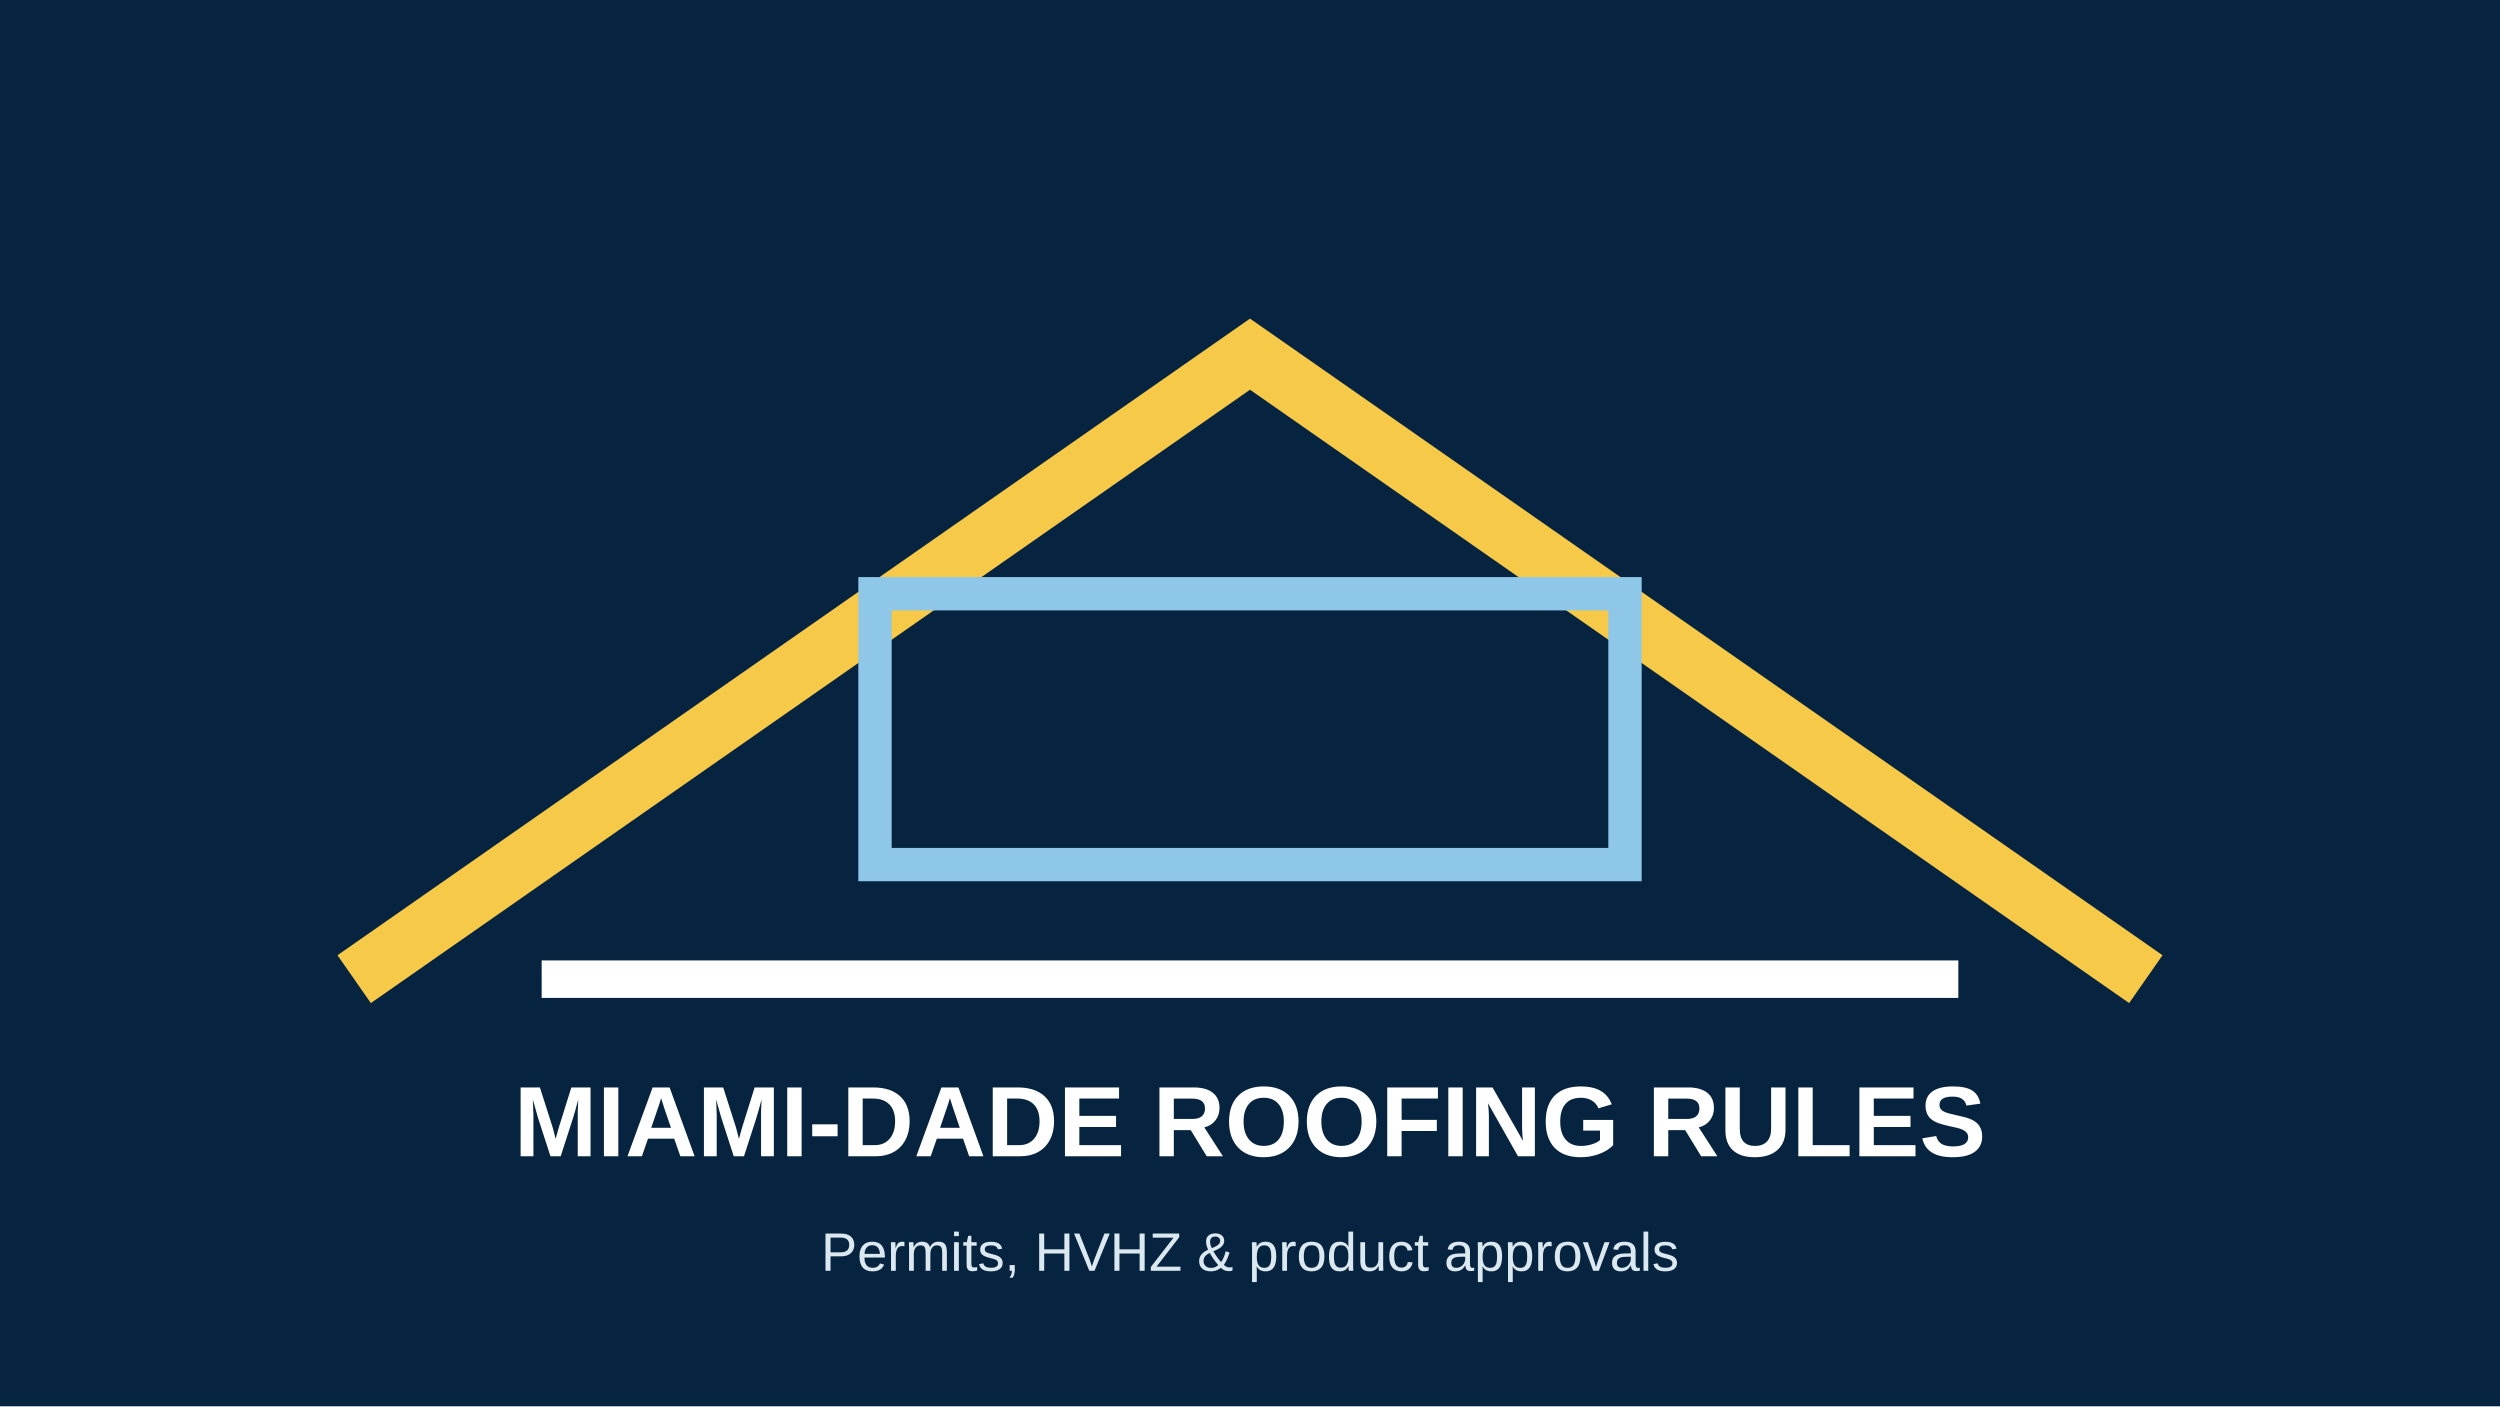
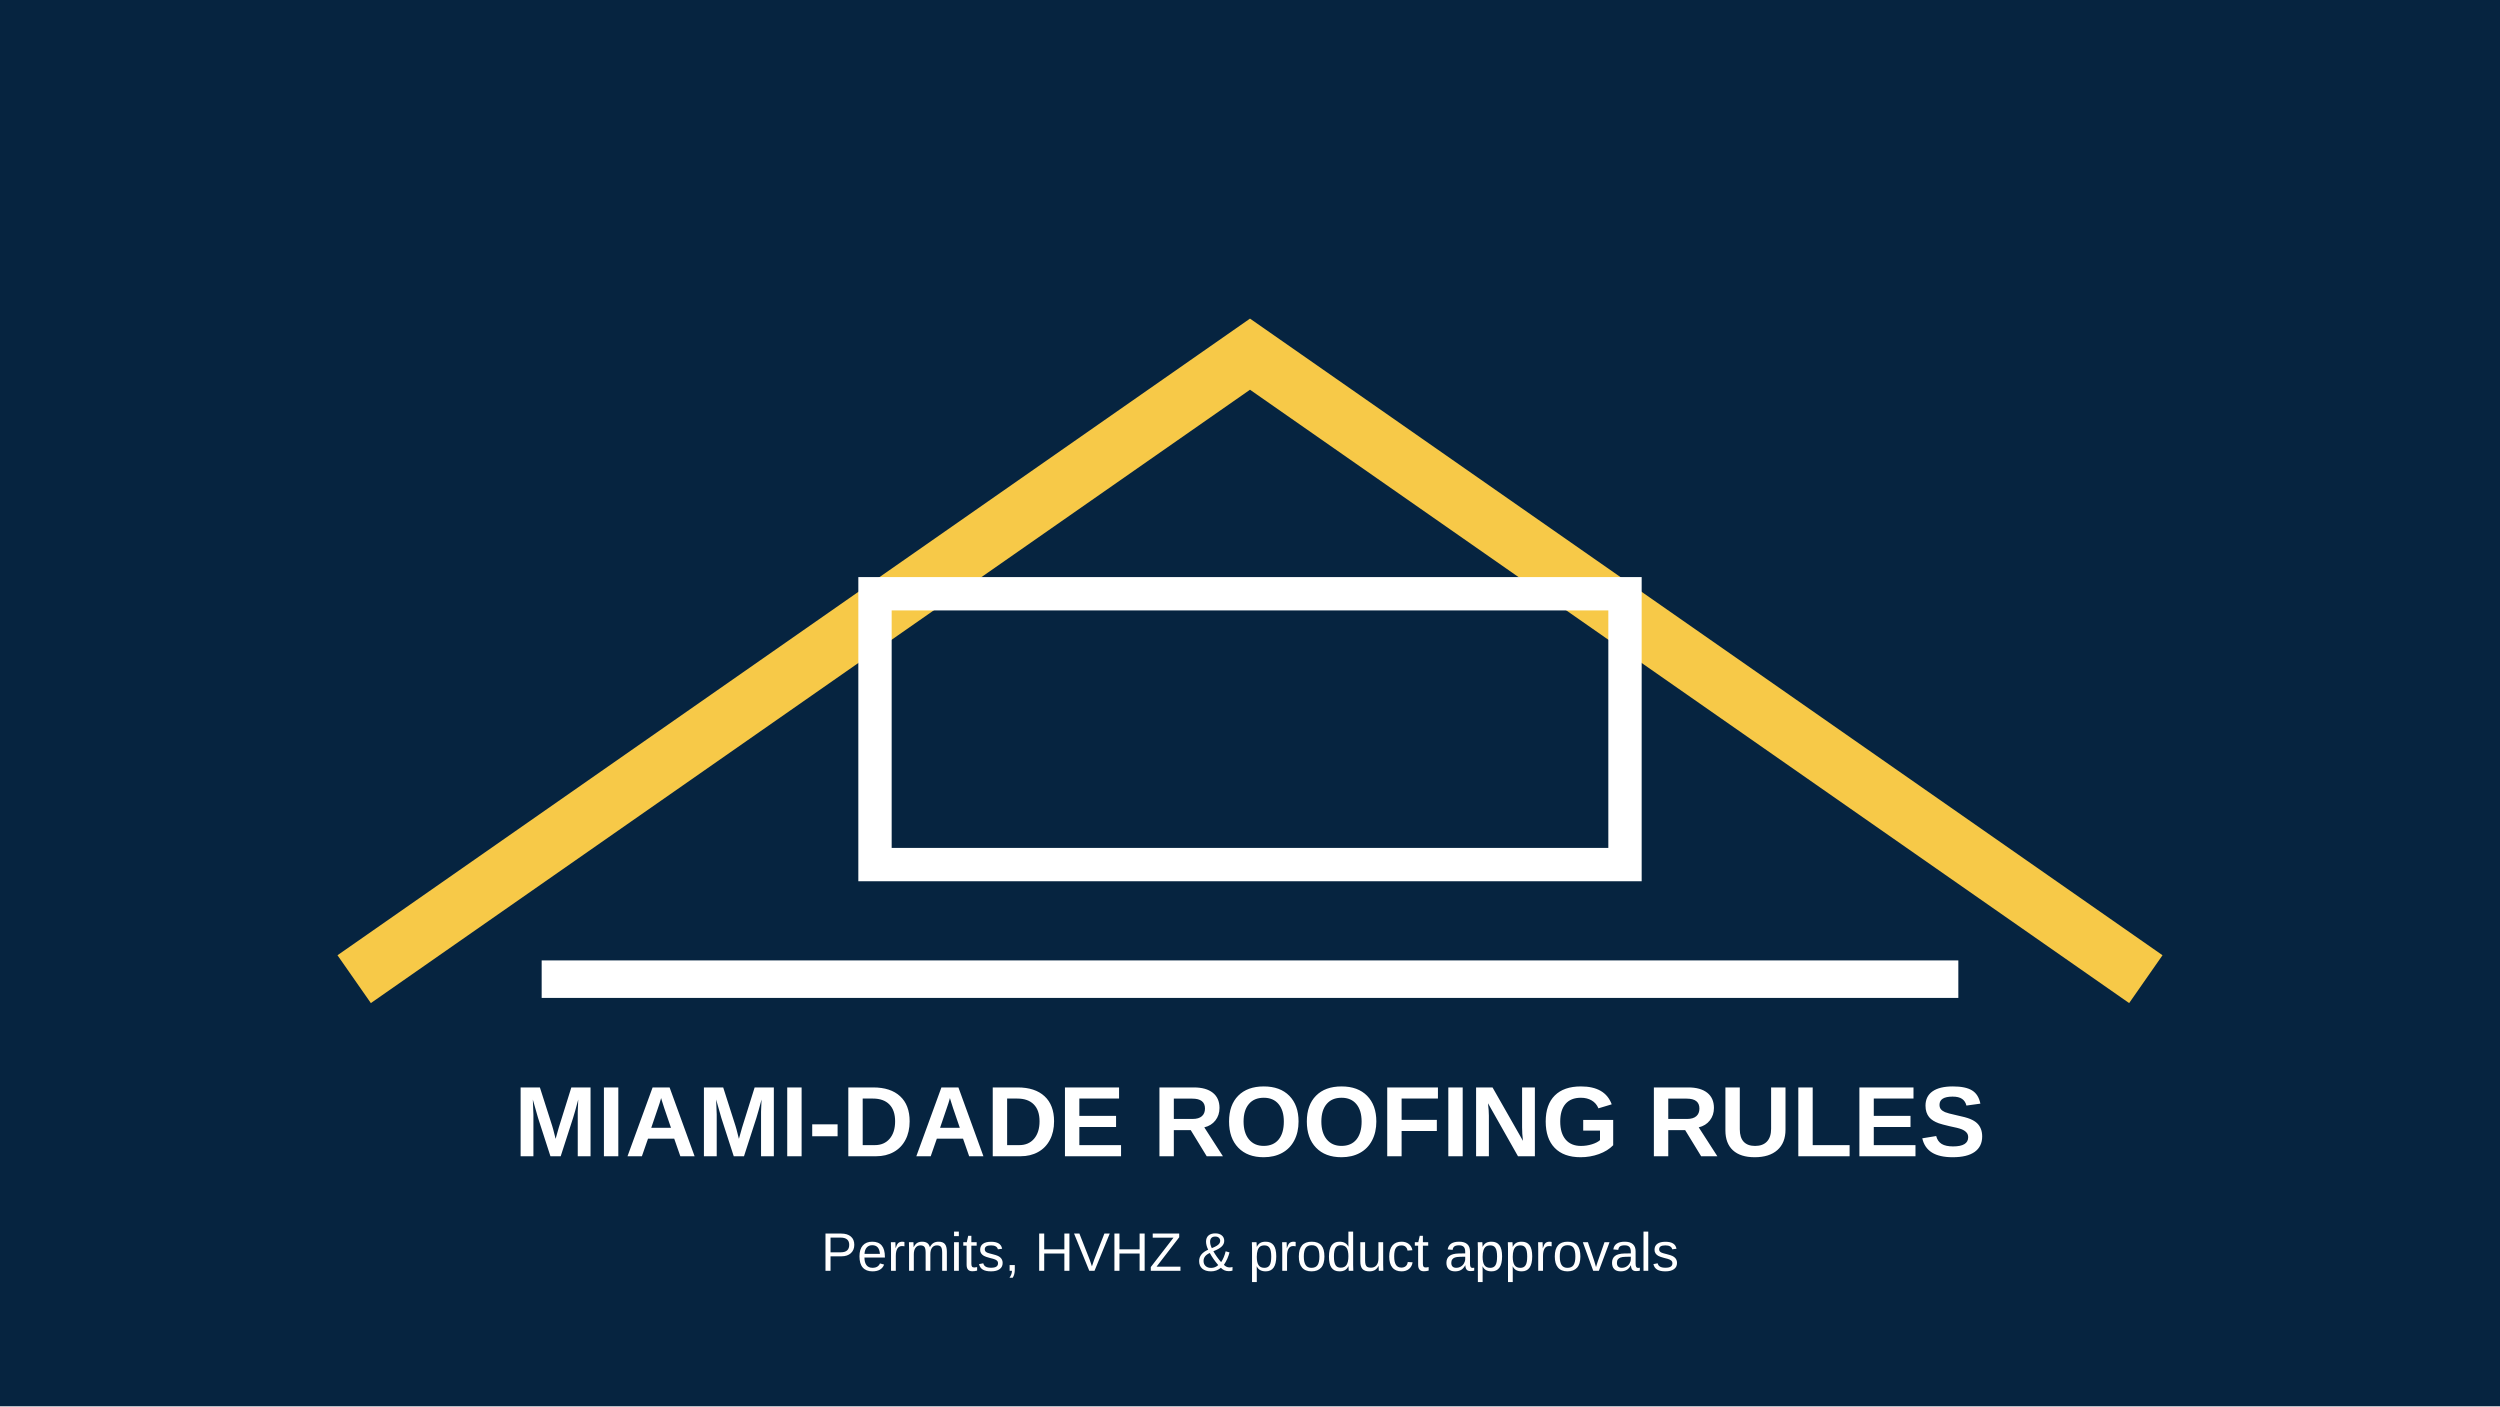
<svg xmlns="http://www.w3.org/2000/svg" viewBox="0 0 1200 675">
  <rect width="1200" height="675" fill="#062440" />
  <path d="M170 470 600 170l430 300" fill="none" stroke="#f7c948" stroke-width="28" />
  <path d="M260 470h680" stroke="#fff" stroke-width="18" />
-   <path d="M420 285h360v130H420z" fill="none" stroke="#8fc7e8" stroke-width="16" />
+   <path d="M420 285h360v130H420z" fill="none" stroke="#fff" stroke-width="16" />
  <text x="600" y="555" fill="#fff" font-family="Arial,sans-serif" font-size="48" font-weight="700" text-anchor="middle">MIAMI-DADE ROOFING RULES</text>
-   <text x="600" y="610" fill="#dbe8f0" font-family="Arial,sans-serif" font-size="26" text-anchor="middle">Permits, HVHZ &amp; product approvals</text>
+   <text x="600" y="610" fill="#fff" font-family="Arial,sans-serif" font-size="26" text-anchor="middle">Permits, HVHZ &amp; product approvals</text>
</svg>
